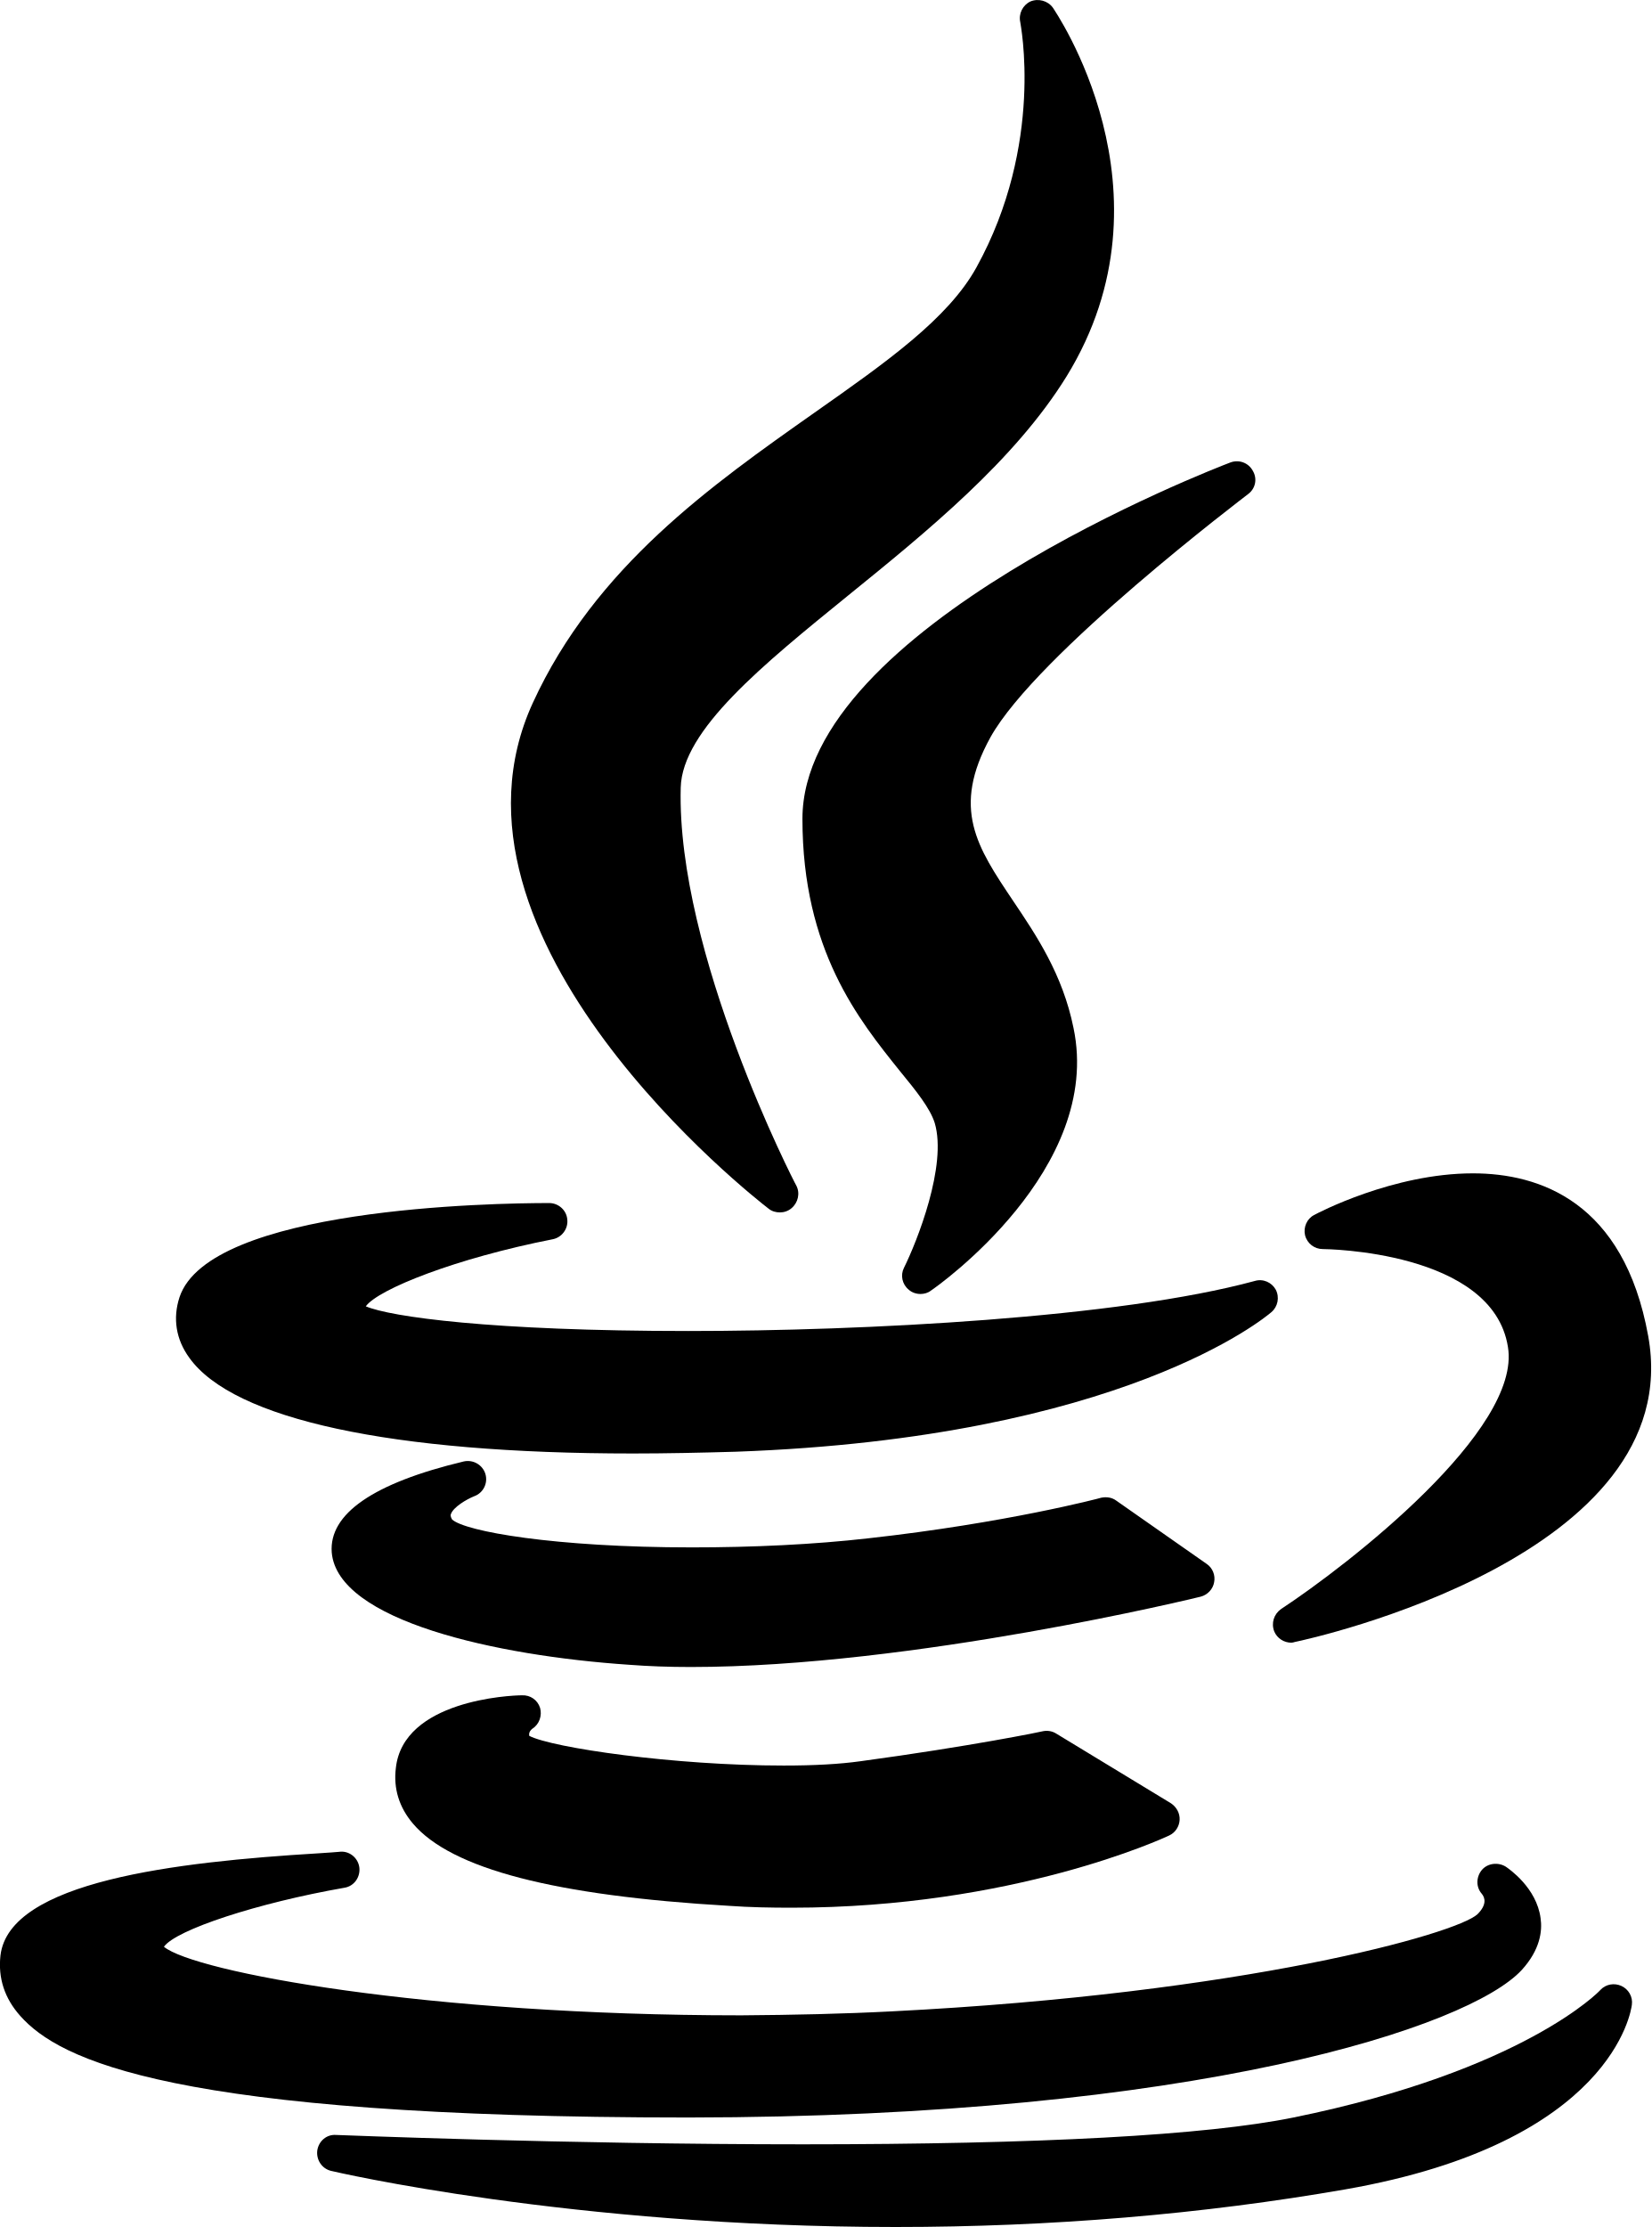
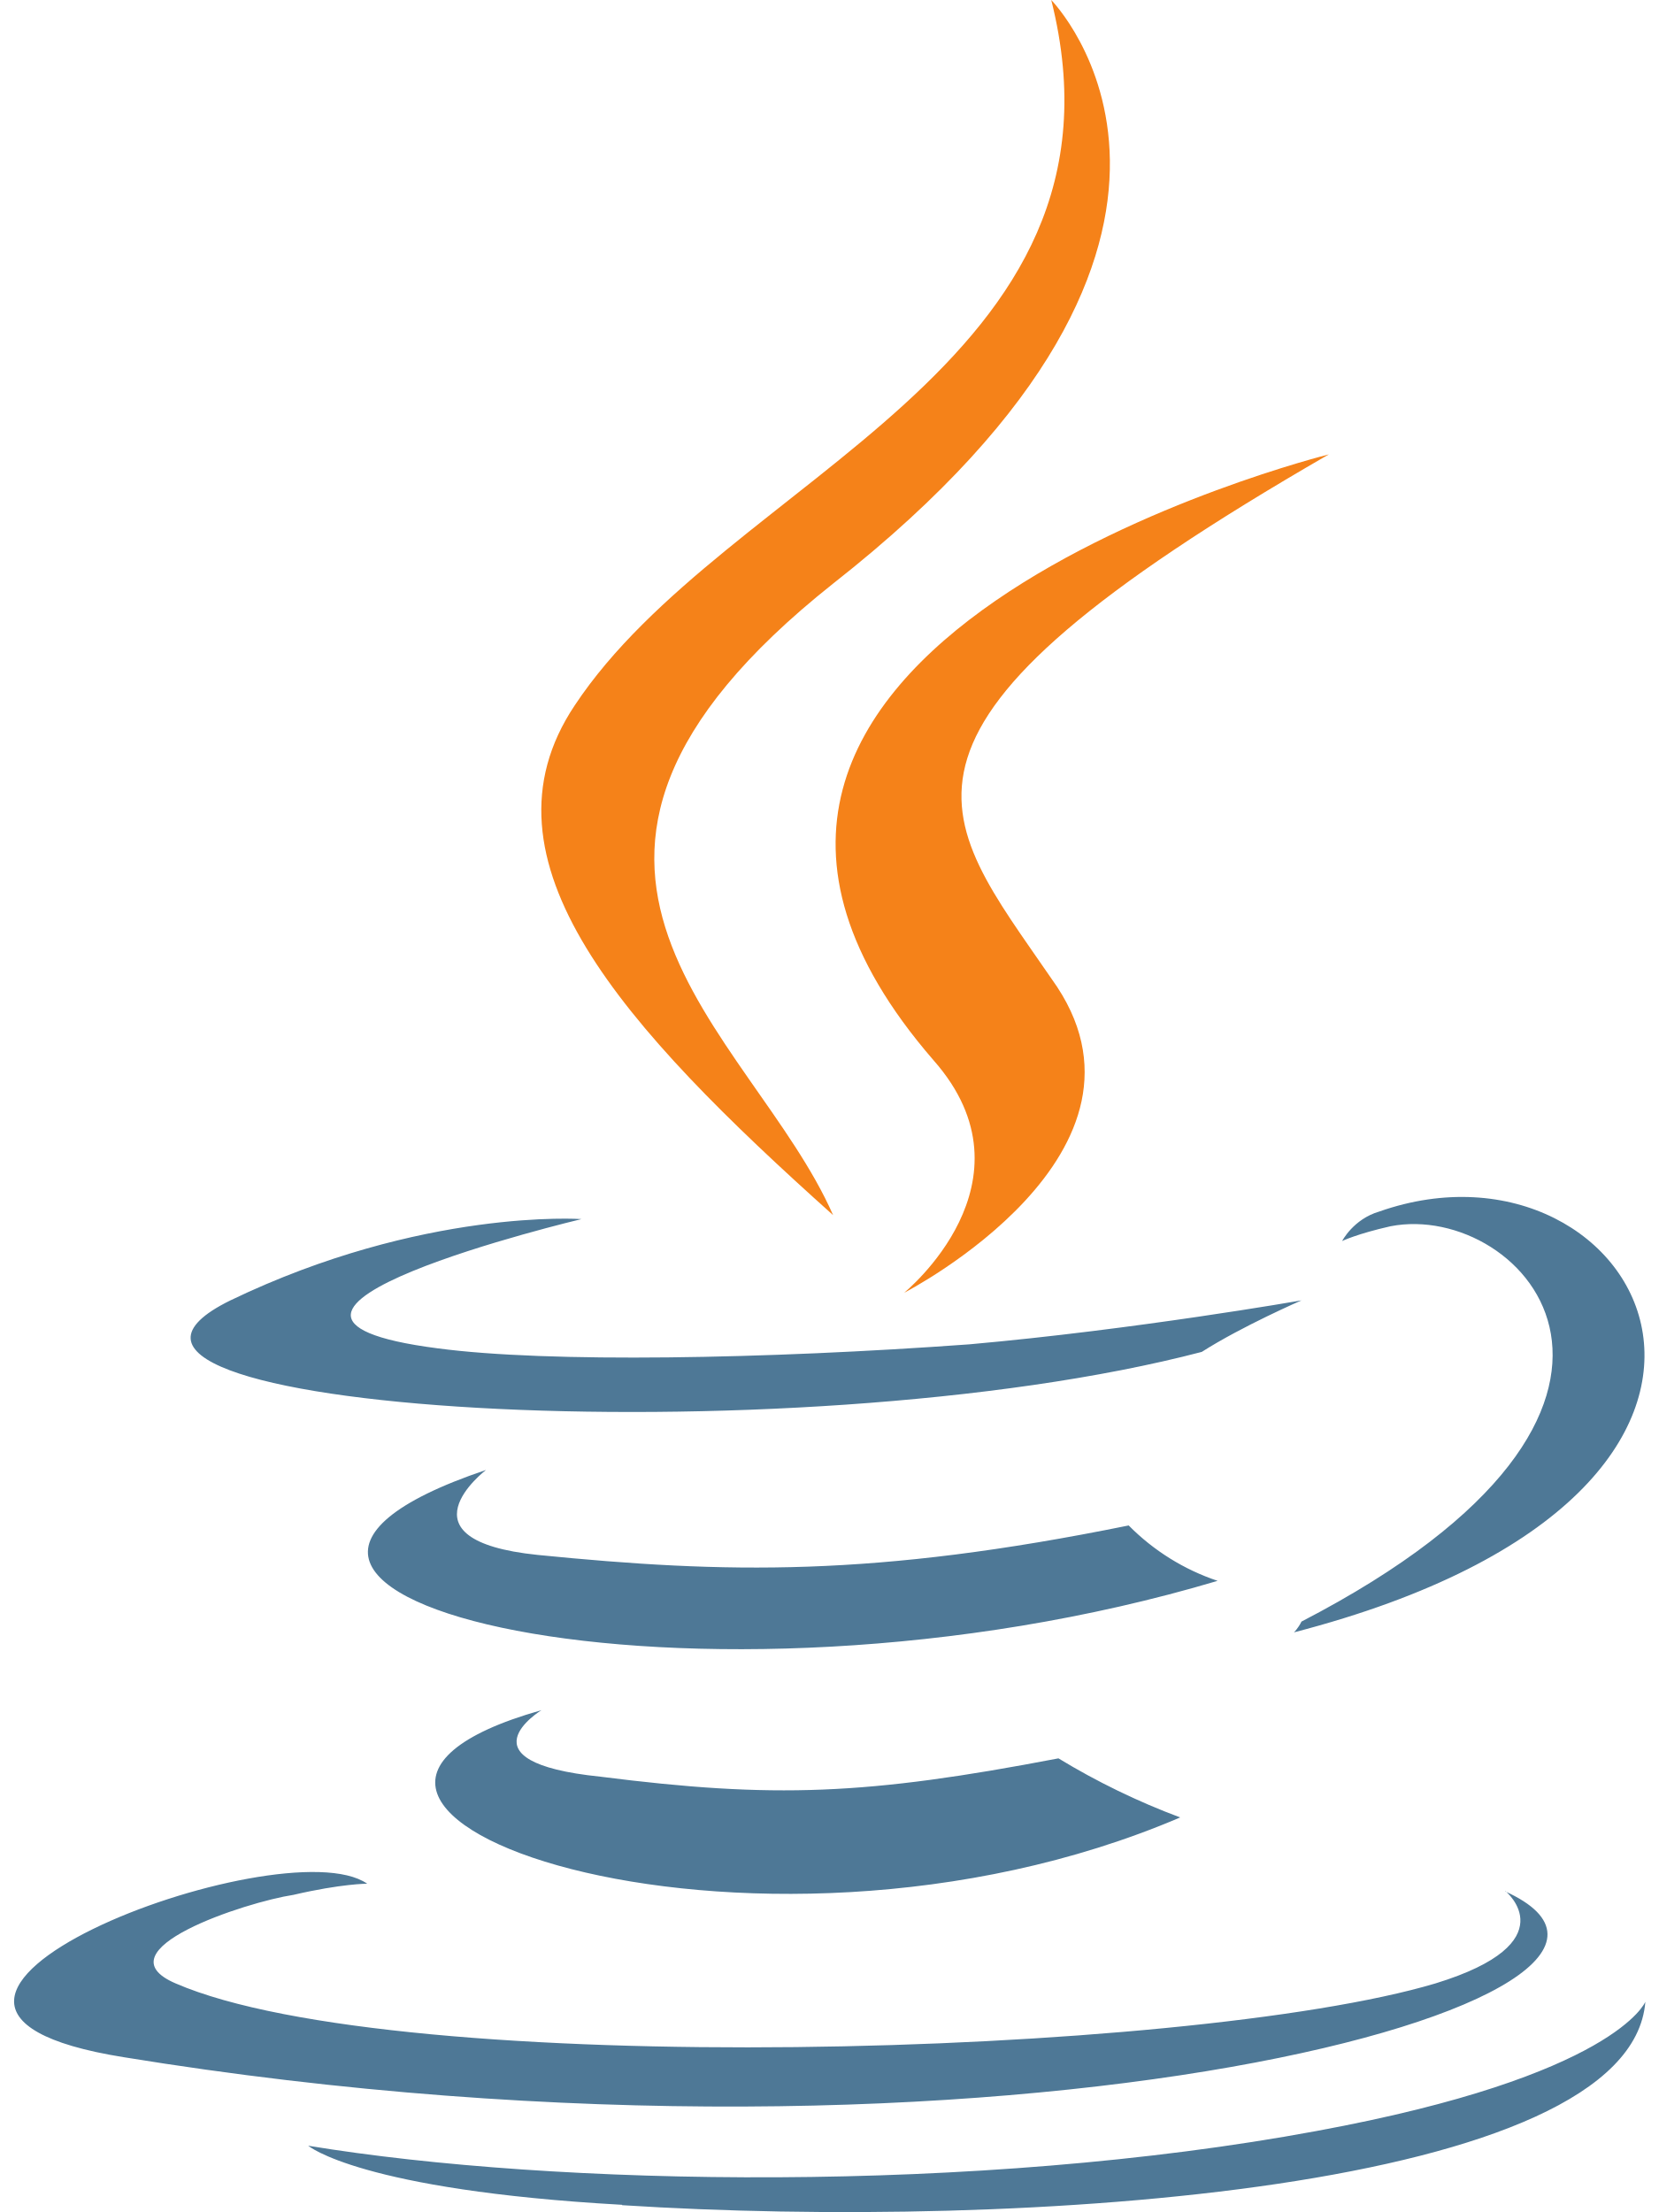
- <svg xmlns="http://www.w3.org/2000/svg" version="1.1" viewBox="3.1 0 17.8 24">
+ <svg xmlns="http://www.w3.org/2000/svg" width="18px" height="24px" viewBox="0 0 18 24" version="1.1">
  <g id="surface1">
-     <path style=" stroke:none;fill-rule:nonzero;fill:rgb(0%,0%,0%);fill-opacity:1;" d="M 11.883 4.445 C 10.773 5.227 9.516 6.109 8.844 7.574 C 7.672 10.125 11.234 12.91 11.387 13.027 C 11.422 13.055 11.465 13.066 11.508 13.066 C 11.551 13.066 11.598 13.051 11.633 13.02 C 11.703 12.961 11.727 12.859 11.684 12.777 C 11.668 12.754 10.391 10.27 10.438 8.488 C 10.453 7.867 11.324 7.164 12.242 6.418 C 13.086 5.734 14.039 4.961 14.598 4.055 C 15.824 2.062 14.461 0.102 14.449 0.082 C 14.395 0.008 14.293 -0.02 14.207 0.016 C 14.125 0.055 14.078 0.148 14.098 0.238 C 14.098 0.25 14.363 1.547 13.625 2.883 C 13.32 3.434 12.656 3.902 11.883 4.445 Z M 11.883 4.445 " />
-     <path style=" stroke:none;fill-rule:nonzero;fill:rgb(0%,0%,0%);fill-opacity:1;" d="M 16.555 5.324 C 16.633 5.266 16.656 5.16 16.605 5.074 C 16.559 4.988 16.457 4.949 16.363 4.984 C 16.176 5.055 11.75 6.762 11.75 8.824 C 11.75 10.242 12.359 10.992 12.801 11.543 C 12.977 11.758 13.125 11.941 13.176 12.102 C 13.312 12.559 12.984 13.383 12.844 13.664 C 12.805 13.742 12.824 13.84 12.895 13.898 C 12.93 13.93 12.977 13.945 13.023 13.945 C 13.062 13.945 13.102 13.934 13.133 13.91 C 13.211 13.859 14.992 12.598 14.672 11.078 C 14.555 10.5 14.27 10.078 14.02 9.707 C 13.633 9.129 13.352 8.715 13.777 7.945 C 14.277 7.047 16.531 5.344 16.555 5.324 Z M 16.555 5.324 " />
-     <path style=" stroke:none;fill-rule:nonzero;fill:rgb(0%,0%,0%);fill-opacity:1;" d="M 5.035 13.98 C 4.961 14.207 4.996 14.434 5.141 14.633 C 5.617 15.297 7.316 15.664 9.922 15.664 C 10.277 15.664 10.648 15.656 11.031 15.645 C 15.195 15.496 16.742 14.195 16.805 14.141 C 16.875 14.082 16.895 13.98 16.852 13.898 C 16.809 13.82 16.715 13.777 16.625 13.805 C 15.16 14.203 12.418 14.344 10.52 14.344 C 8.391 14.344 7.309 14.191 7.043 14.078 C 7.18 13.891 8.02 13.559 9.059 13.355 C 9.156 13.336 9.227 13.242 9.215 13.141 C 9.207 13.043 9.121 12.965 9.02 12.965 C 8.41 12.965 5.355 13.016 5.035 13.98 Z M 5.035 13.98 " />
-     <path style=" stroke:none;fill-rule:nonzero;fill:rgb(0%,0%,0%);fill-opacity:1;" d="M 18.977 12.645 C 18.117 12.645 17.301 13.074 17.266 13.094 C 17.188 13.133 17.148 13.227 17.168 13.312 C 17.191 13.402 17.27 13.461 17.359 13.461 C 17.379 13.461 19.191 13.477 19.355 14.516 C 19.504 15.41 17.641 16.859 16.91 17.34 C 16.832 17.395 16.801 17.492 16.836 17.582 C 16.867 17.656 16.941 17.703 17.02 17.703 C 17.031 17.703 17.047 17.699 17.059 17.695 C 17.234 17.66 21.297 16.766 20.867 14.398 C 20.605 12.949 19.695 12.645 18.977 12.645 Z M 18.977 12.645 " />
-     <path style=" stroke:none;fill-rule:nonzero;fill:rgb(0%,0%,0%);fill-opacity:1;" d="M 16.188 17.051 C 16.203 16.977 16.172 16.898 16.109 16.855 L 15.133 16.172 C 15.086 16.137 15.027 16.129 14.969 16.141 C 14.961 16.145 13.941 16.414 12.461 16.578 C 11.875 16.645 11.215 16.676 10.559 16.676 C 9.078 16.676 8.113 16.504 7.973 16.375 C 7.953 16.34 7.957 16.324 7.961 16.316 C 7.988 16.242 8.125 16.16 8.211 16.125 C 8.309 16.09 8.363 15.984 8.332 15.883 C 8.301 15.785 8.199 15.727 8.098 15.75 C 7.121 15.984 6.645 16.316 6.676 16.73 C 6.738 17.465 8.441 17.844 9.883 17.941 C 10.09 17.957 10.312 17.965 10.547 17.965 C 12.941 17.965 16.012 17.215 16.043 17.207 C 16.117 17.188 16.176 17.125 16.188 17.051 Z M 16.188 17.051 " />
-     <path style=" stroke:none;fill-rule:nonzero;fill:rgb(0%,0%,0%);fill-opacity:1;" d="M 8.84 18.629 C 8.914 18.582 8.945 18.488 8.922 18.406 C 8.895 18.32 8.816 18.266 8.727 18.27 C 8.598 18.27 7.445 18.324 7.367 19.055 C 7.34 19.273 7.402 19.477 7.551 19.652 C 7.965 20.141 9.082 20.43 10.961 20.539 C 11.184 20.555 11.41 20.559 11.633 20.559 C 14.023 20.559 15.637 19.812 15.703 19.781 C 15.77 19.75 15.812 19.684 15.816 19.613 C 15.82 19.539 15.781 19.473 15.723 19.434 L 14.488 18.684 C 14.445 18.656 14.395 18.648 14.348 18.656 C 14.34 18.66 13.559 18.82 12.379 18.98 C 12.152 19.012 11.875 19.027 11.547 19.027 C 10.367 19.027 9.055 18.836 8.805 18.707 C 8.801 18.684 8.805 18.656 8.84 18.629 Z M 8.84 18.629 " />
-     <path style=" stroke:none;fill-rule:nonzero;fill:rgb(0%,0%,0%);fill-opacity:1;" d="M 10.52 22.82 C 15.996 22.816 18.938 21.844 19.504 21.23 C 19.703 21.012 19.727 20.809 19.707 20.672 C 19.664 20.344 19.367 20.141 19.332 20.117 C 19.25 20.066 19.137 20.078 19.074 20.152 C 19.012 20.227 19.008 20.336 19.074 20.41 C 19.109 20.453 19.129 20.527 19.027 20.629 C 18.801 20.84 16.516 21.484 12.715 21.676 C 12.195 21.703 11.648 21.715 11.09 21.719 C 7.688 21.719 5.195 21.25 4.867 20.98 C 4.996 20.797 5.875 20.508 6.812 20.344 C 6.918 20.328 6.988 20.227 6.973 20.121 C 6.957 20.016 6.859 19.941 6.754 19.957 C 6.727 19.961 6.637 19.965 6.531 19.973 C 4.988 20.066 3.199 20.277 3.105 21.074 C 3.078 21.316 3.148 21.535 3.32 21.727 C 3.738 22.195 4.938 22.82 10.52 22.82 Z M 10.52 22.82 " />
-     <path style=" stroke:none;fill-rule:nonzero;fill:rgb(0%,0%,0%);fill-opacity:1;" d="M 20.578 21.402 C 20.5 21.367 20.41 21.383 20.352 21.445 C 20.344 21.457 19.52 22.316 17.043 22.82 C 16.098 23.012 14.316 23.109 11.754 23.109 C 9.188 23.109 6.746 23.008 6.723 23.008 C 6.621 23 6.535 23.074 6.52 23.176 C 6.508 23.277 6.57 23.371 6.668 23.395 C 6.695 23.402 9.254 24 12.754 24 C 14.43 24 16.062 23.863 17.605 23.594 C 20.484 23.09 20.684 21.664 20.691 21.605 C 20.703 21.52 20.656 21.438 20.578 21.402 Z M 20.578 21.402 " />
+     <path style=" stroke:none;fill-rule:nonzero;fill:rgb(30.588%,47.059%,58.824%);fill-opacity:1;" d="M 5.875 18.555 C 5.875 18.555 4.953 19.117 6.516 19.277 C 8.398 19.516 9.402 19.477 11.484 19.078 C 11.902 19.332 12.344 19.547 12.805 19.719 C 8.117 21.723 2.188 19.598 5.875 18.555 Z M 5.273 15.949 C 5.273 15.949 4.273 16.711 5.836 16.871 C 7.879 17.074 9.48 17.113 12.246 16.551 C 12.516 16.824 12.848 17.031 13.211 17.152 C 7.559 18.836 1.227 17.312 5.273 15.949 Z M 16.336 20.52 C 16.336 20.52 17.016 21.078 15.574 21.52 C 12.887 22.32 4.312 22.562 1.906 21.52 C 1.066 21.16 2.668 20.637 3.184 20.559 C 3.703 20.438 3.984 20.438 3.984 20.438 C 3.062 19.797 -2.145 21.762 1.34 22.32 C 10.918 23.883 18.812 21.641 16.328 20.52 Z M 6.309 13.227 C 6.309 13.227 1.941 14.266 4.746 14.629 C 5.945 14.789 8.312 14.746 10.516 14.586 C 12.316 14.426 14.121 14.109 14.121 14.109 C 14.121 14.109 13.48 14.387 13.039 14.668 C 8.594 15.832 0.055 15.309 2.5 14.109 C 4.586 13.105 6.309 13.227 6.309 13.227 Z M 14.121 17.594 C 18.609 15.27 16.527 13.023 15.086 13.305 C 14.723 13.387 14.562 13.465 14.562 13.465 C 14.562 13.465 14.684 13.227 14.965 13.145 C 17.809 12.145 20.055 16.152 14.039 17.711 C 14.039 17.711 14.082 17.672 14.121 17.594 Z M 6.75 23.926 C 11.078 24.203 17.691 23.766 17.852 21.719 C 17.852 21.719 17.531 22.523 14.285 23.121 C 10.598 23.805 6.027 23.723 3.344 23.281 C 3.344 23.281 3.906 23.762 6.75 23.922 Z M 6.75 23.926 " />
+     <path style=" stroke:none;fill-rule:nonzero;fill:rgb(96.078%,50.98%,9.804%);fill-opacity:1;" d="M 11.406 0 C 11.406 0 13.891 2.523 9.039 6.332 C 5.152 9.418 8.16 11.18 9.039 13.184 C 6.758 11.141 5.113 9.336 6.234 7.656 C 7.879 5.168 12.406 3.977 11.406 0 Z M 10.129 11.504 C 11.293 12.824 9.809 14.027 9.809 14.027 C 9.809 14.027 12.773 12.504 11.41 10.621 C 10.172 8.816 9.207 7.934 14.418 4.93 C 14.418 4.93 6.203 6.973 10.129 11.504 Z M 10.129 11.504 " />
  </g>
</svg>
